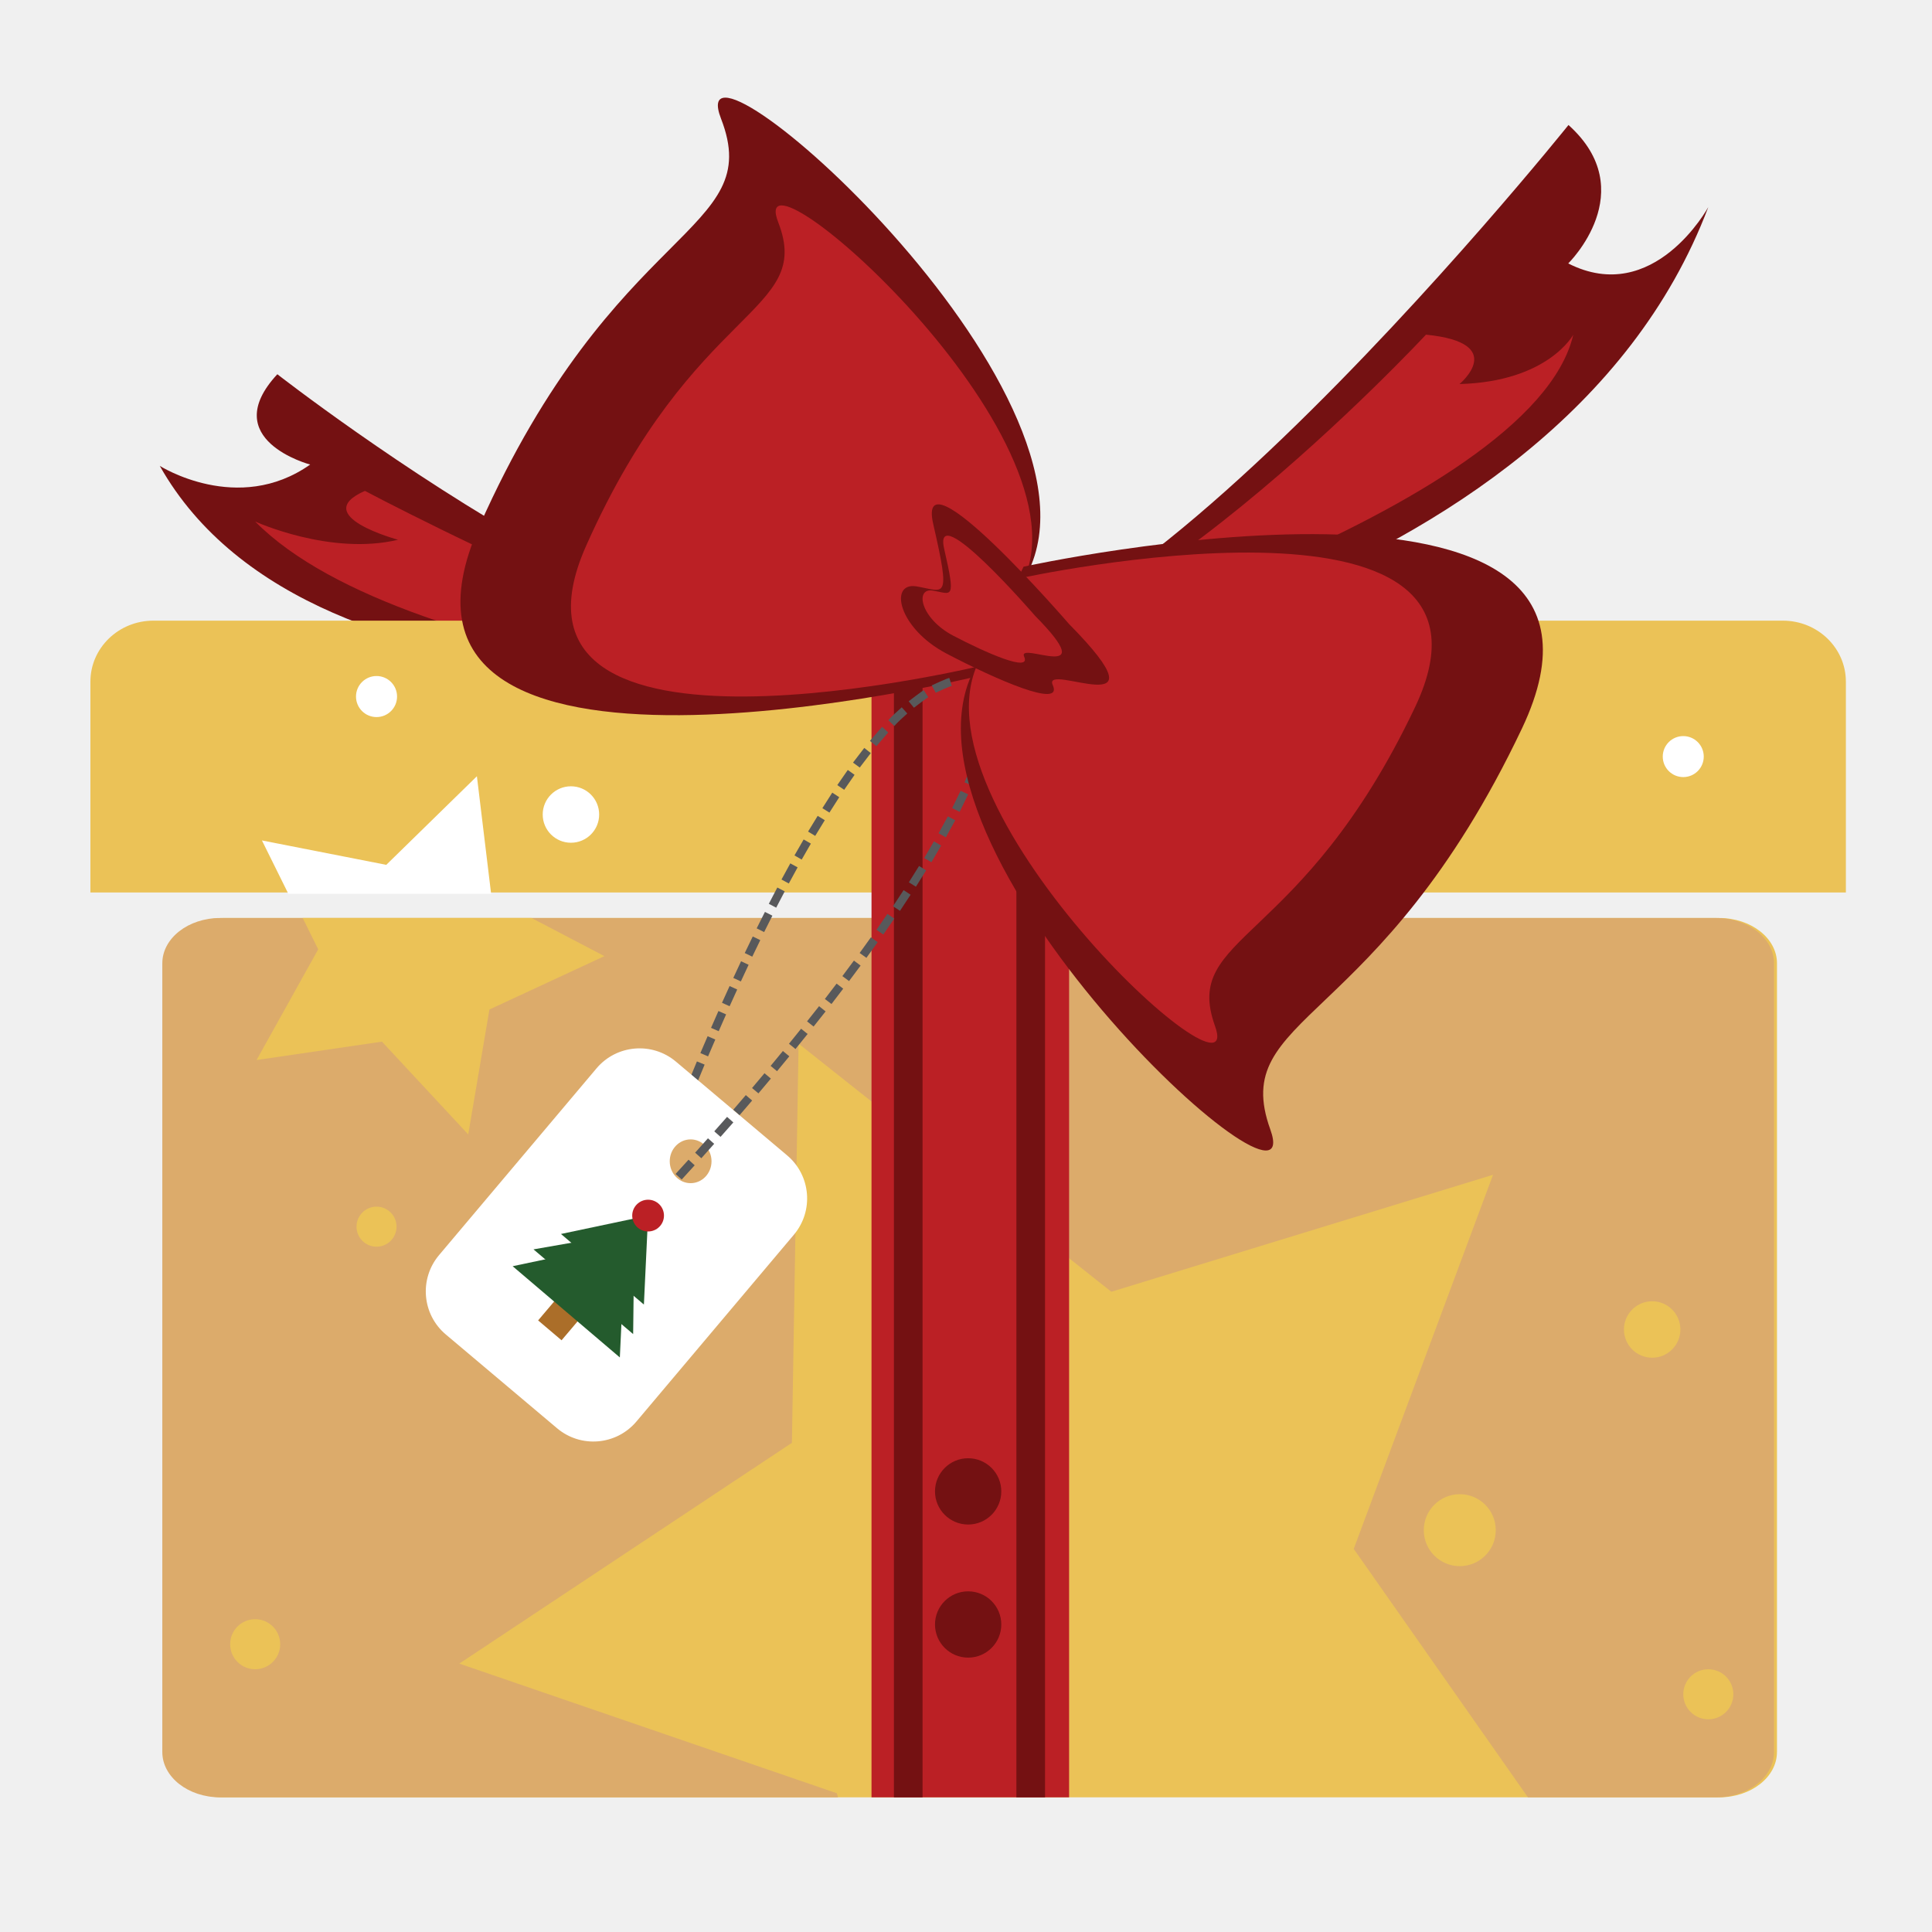
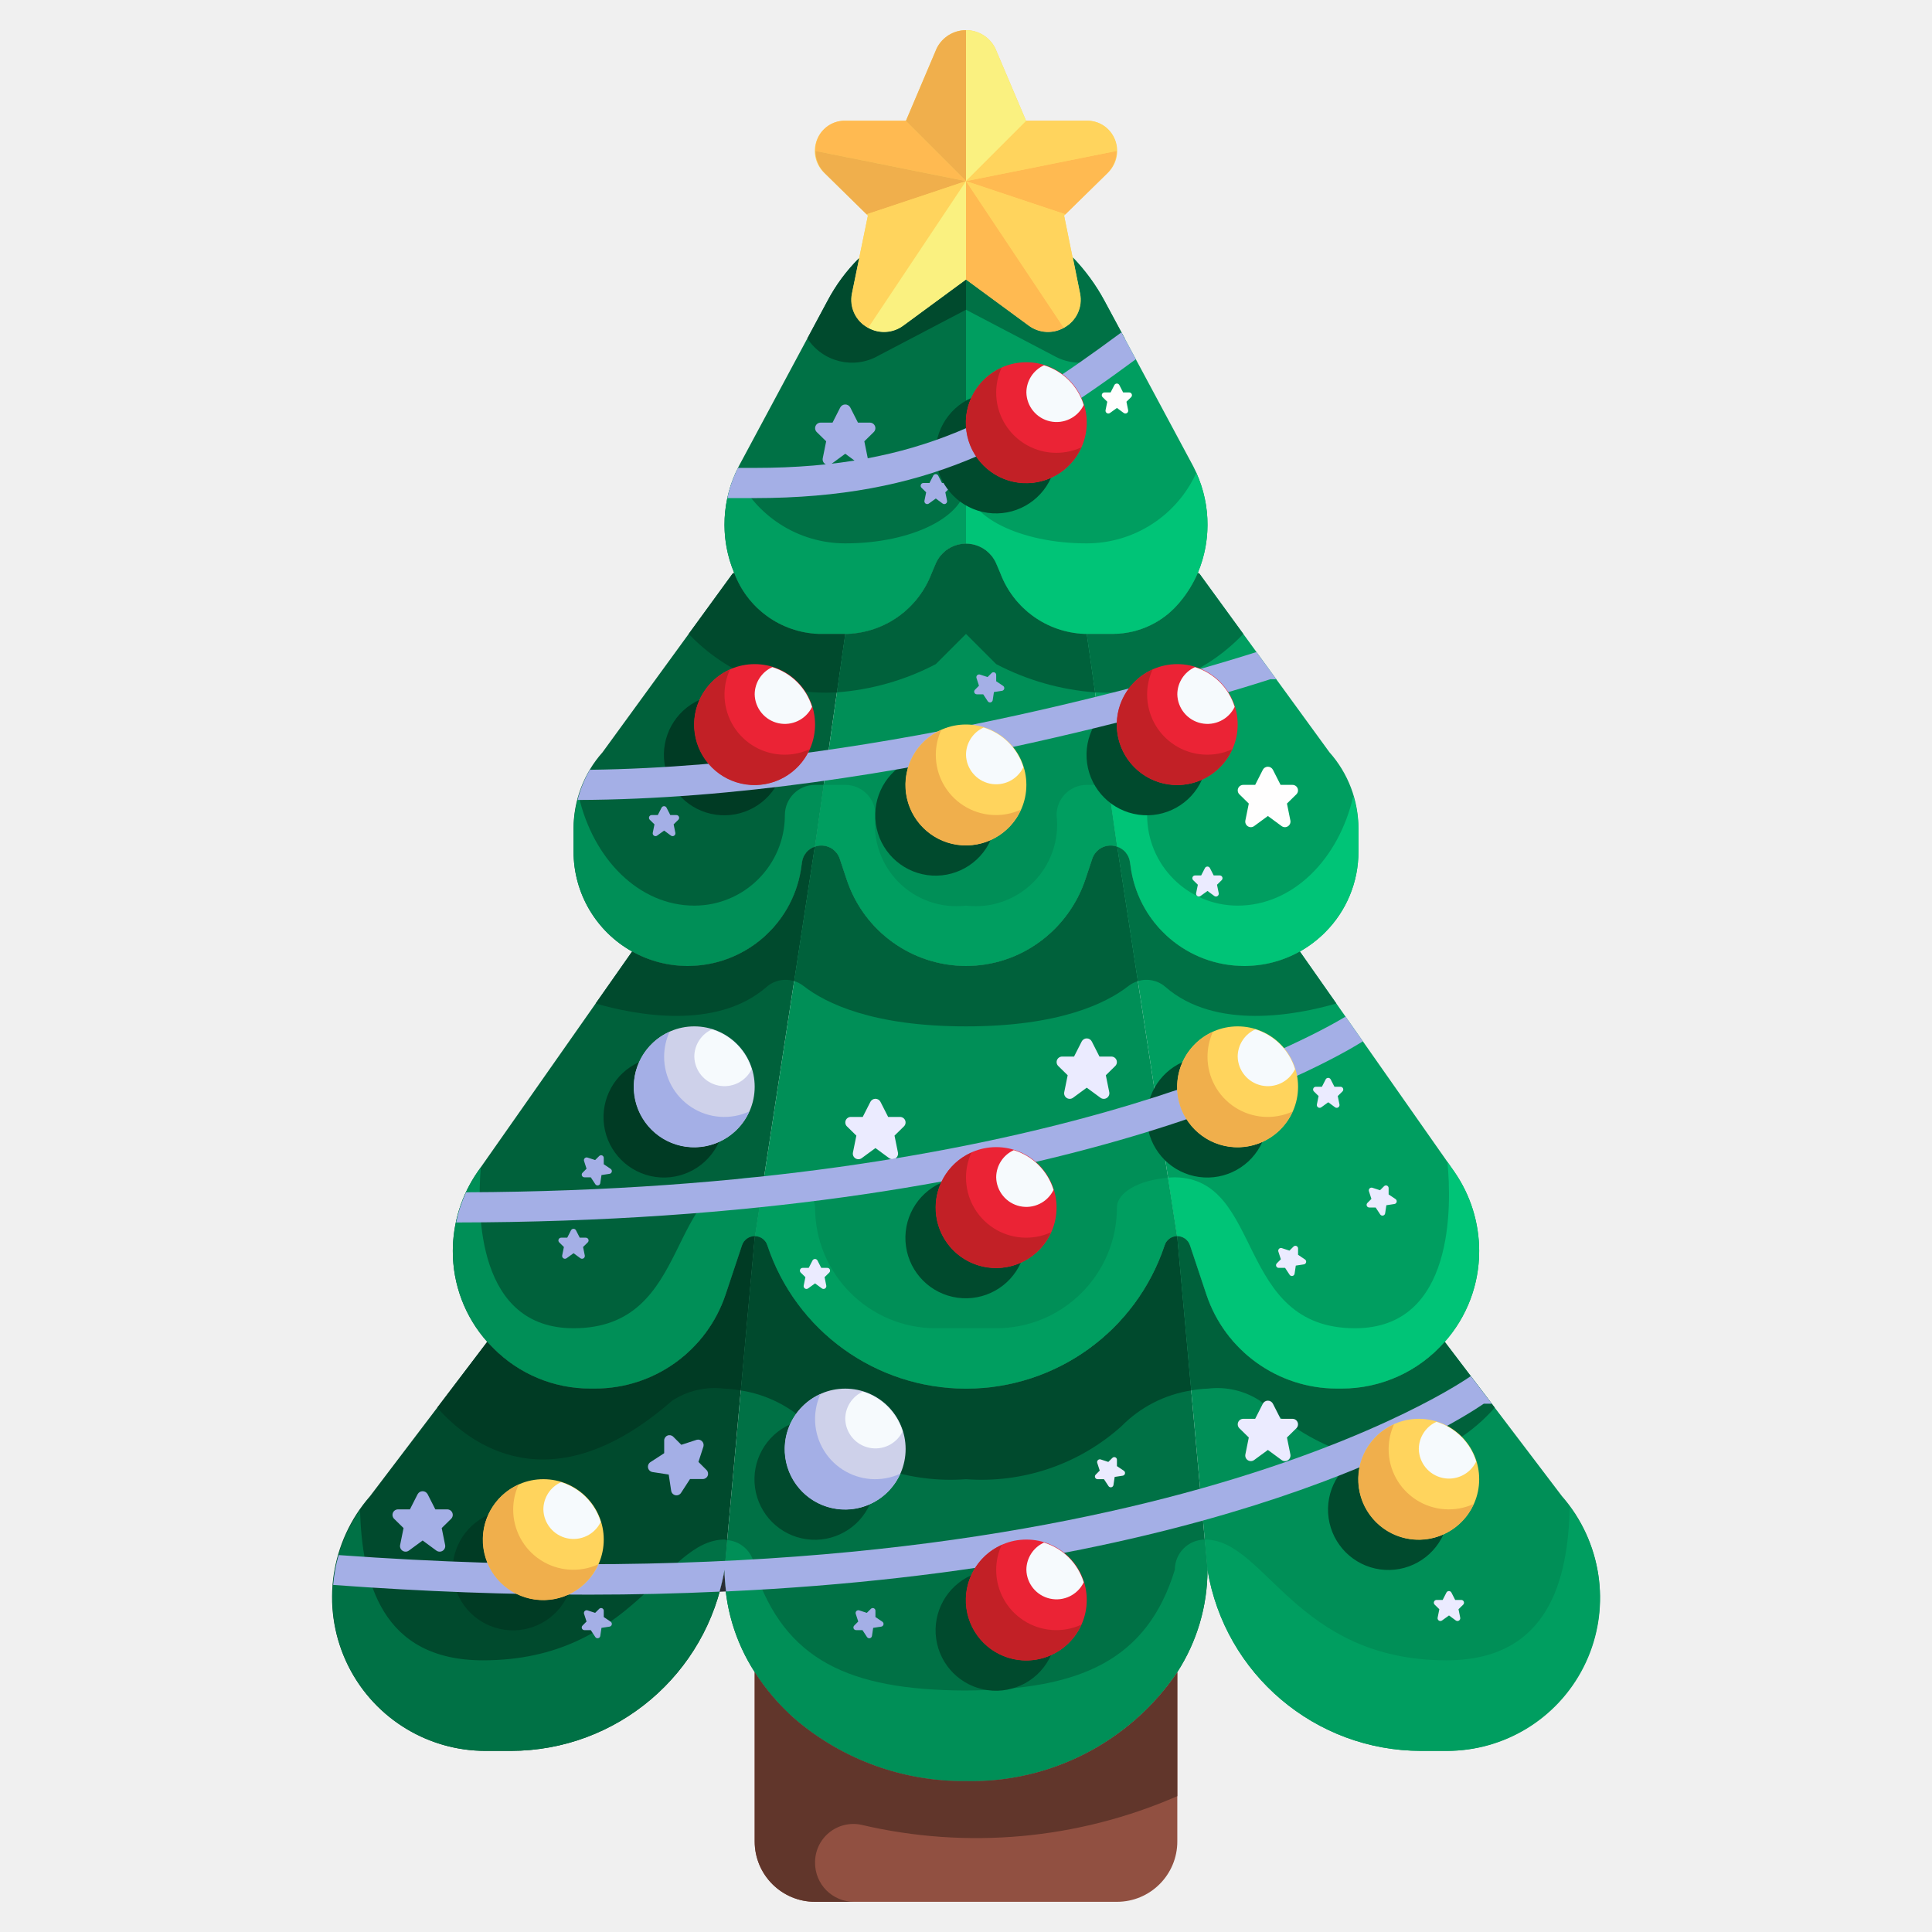
- <svg xmlns="http://www.w3.org/2000/svg" version="1.1" id="Layer_1" x="0px" y="0px" width="64px" height="64px" viewBox="0 0 64 64" enable-background="new 0 0 64 64" xml:space="preserve">
-   <path fill="#741112" d="M31.207,22.787c0,0,20.284-2.442,25.382-15.926c0,0-1.801,3.307-4.639,1.866c0,0,2.449-2.394,0.008-4.586  c0,0-17.73,22.126-22.418,16.461" />
-   <path fill="#BB2025" d="M32.872,22.07c0,0,17.879-5.11,19.244-10.981c0,0-0.834,1.554-3.768,1.633c0,0,1.646-1.364-1.111-1.636  c0,0-10.768,11.591-16.416,10.553" />
-   <path fill="#741112" d="M28.198,22.052c0,0-17.782,2.469-22.905-6.619c0,0,2.586,1.646,4.982-0.044c0,0-3.104-0.818-1.088-2.992  c0,0,16.557,12.923,20.352,7.652" />
-   <path fill="#BB2025" d="M30.359,23.434c0,0-16.843-1.017-21.906-6.158c0,0,2.493,1.139,4.733,0.604c0,0-2.967-0.796-1.098-1.619  c0,0,16.009,8.48,19.501,6.35" />
-   <path fill="#EBC257" d="M58.864,58.039c0,0.828-0.855,1.5-1.916,1.5H7.391c-1.059,0-1.916-0.672-1.916-1.5V31.91  c0-0.828,0.857-1.5,1.916-1.5h49.558c1.061,0,1.916,0.672,1.916,1.5V58.039z" />
-   <path fill="#EBC257" d="M61.147,29.565v-6.984c0-1.116-0.934-2.021-2.088-2.021H5.081c-1.152,0-2.086,0.905-2.086,2.021v6.984  H61.147z" />
-   <path fill="#DCAB6B" d="M56.851,30.41H7.292c-1.058,0-1.915,0.672-1.915,1.5v26.129c0,0.828,0.857,1.5,1.915,1.5h20.467  l-0.037-0.135l-12.507-4.295l11.018-7.314l0.221-13.223l10.36,8.219l12.645-3.875l-4.615,12.393l5.771,8.23h6.236  c1.059,0,1.916-0.672,1.916-1.5V31.91C58.767,31.083,57.909,30.41,56.851,30.41z" />
-   <rect x="28.87" y="20.673" fill="#BB2025" width="6.545" height="38.866" />
-   <rect x="29.612" y="20.673" fill="#741112" width="0.949" height="38.866" />
-   <rect x="33.669" y="20.673" fill="#741112" width="0.949" height="38.866" />
-   <circle fill="#741112" cx="32.071" cy="53.813" r="1.098" />
-   <circle fill="#741112" cx="32.071" cy="49.404" r="1.098" />
-   <path fill="#741112" d="M32.519,22.371c0,0-21.135,5.17-16.638-4.947s9.489-9.668,8.005-13.49  C22.4,0.111,37.126,12.927,34.034,18.998" />
-   <path fill="#BB2025" d="M32.643,22.022c0,0-16.806,4.113-13.23-3.934c3.576-8.046,7.547-7.688,6.366-10.727  c-1.18-3.04,10.532,7.151,8.073,11.979" />
-   <polygon fill="#EBC257" points="10.027,30.41 10.541,31.448 8.499,35.115 12.653,34.506 15.511,37.58 16.213,33.441 20.022,31.673   17.608,30.41 " />
-   <polygon fill="#FFFFFF" points="16.269,29.608 15.798,25.714 12.796,28.649 8.677,27.841 9.552,29.608 " />
-   <g>
-     <g>
-       <g>
-         <g>
-           <g>
-             <polygon fill="#58595B" points="22.345,37.787 22.087,37.689 21.875,38.262 22.135,38.354      " />
-             <rect x="22.292" y="36.872" transform="matrix(0.9302 0.3671 -0.3671 0.9302 15.2149 -5.6389)" fill="#58595B" width="0.277" height="0.609" />
-             <rect x="22.623" y="36.03" transform="matrix(0.9273 0.3744 -0.3744 0.9273 15.2605 -5.8794)" fill="#58595B" width="0.276" height="0.608" />
-             <rect x="22.962" y="35.19" transform="matrix(0.924 0.3824 -0.3824 0.924 15.3265 -6.1355)" fill="#58595B" width="0.276" height="0.608" />
-             <rect x="23.31" y="34.355" transform="matrix(0.9187 0.395 -0.395 0.9187 15.5964 -6.4434)" fill="#58595B" width="0.277" height="0.608" />
-             <rect x="23.666" y="33.523" transform="matrix(0.9155 0.4022 -0.4022 0.9155 15.6158 -6.7174)" fill="#58595B" width="0.277" height="0.609" />
-             <rect x="24.031" y="32.695" transform="matrix(0.9107 0.413 -0.413 0.9107 15.7867 -7.0361)" fill="#58595B" width="0.277" height="0.609" />
-           </g>
-         </g>
-         <g>
-           <g>
-             <rect x="24.406" y="31.871" transform="matrix(0.9065 0.4223 -0.4223 0.9065 15.8839 -7.3551)" fill="#58595B" width="0.276" height="0.609" />
-             <rect x="24.79" y="31.052" transform="matrix(0.9 0.4359 -0.4359 0.9 16.1606 -7.7305)" fill="#58595B" width="0.277" height="0.609" />
-             <rect x="25.186" y="30.238" transform="matrix(0.8934 0.4493 -0.4493 0.8934 16.4244 -8.1221)" fill="#58595B" width="0.276" height="0.609" />
-             <rect x="25.594" y="29.43" transform="matrix(0.8865 0.4627 -0.4627 0.8865 16.678 -8.5317)" fill="#58595B" width="0.276" height="0.609" />
-             <rect x="26.015" y="28.629" transform="matrix(0.878 0.4787 -0.4787 0.878 17.0431 -8.9893)" fill="#58595B" width="0.276" height="0.609" />
-             <rect x="26.452" y="27.837" transform="matrix(0.8667 0.4988 -0.4988 0.8667 17.5812 -9.5125)" fill="#58595B" width="0.276" height="0.61" />
-             <rect x="26.907" y="27.055" transform="matrix(0.8534 0.5212 -0.5212 0.8534 18.2254 -10.0864)" fill="#58595B" width="0.276" height="0.61" />
-           </g>
-         </g>
-         <g>
-           <g>
-             <polygon fill="#58595B" points="27.801,26.409 27.57,26.257 27.242,26.772 27.476,26.918      " />
-             <polygon fill="#58595B" points="28.309,25.667 28.084,25.506 27.736,26.008 27.965,26.163      " />
-             <polygon fill="#58595B" points="28.846,24.947 28.63,24.776 28.257,25.262 28.48,25.426      " />
-             <polygon fill="#58595B" points="29.424,24.264 29.22,24.078 28.818,24.542 29.032,24.718      " />
-             <path fill="#58595B" d="M30.055,23.636l-0.184-0.206c0,0-0.114,0.104-0.228,0.209c-0.115,0.104-0.216,0.219-0.216,0.219       l0.199,0.192c0,0,0.099-0.113,0.209-0.213C29.945,23.737,30.055,23.636,30.055,23.636z" />
-             <path fill="#58595B" d="M30.752,23.098l-0.149-0.233c-0.012-0.014-0.503,0.367-0.503,0.366l0.175,0.214       C30.275,23.446,30.744,23.083,30.752,23.098z" />
-             <path fill="#58595B" d="M31.529,22.727l-0.079-0.265c-0.012-0.027-0.585,0.242-0.585,0.242l0.132,0.243       C30.997,22.947,31.522,22.7,31.529,22.727z" />
-           </g>
-         </g>
-       </g>
-     </g>
+ <svg xmlns="http://www.w3.org/2000/svg" viewBox="0 0 64 64">
+   <g id="_03-christmas_tree" data-name="03-christmas tree">
+     <path d="M35.779,9.721a1.078,1.078,0,0,1-1.71,1.06L32,9.261l-2.069,1.52a1.078,1.078,0,0,1-1.71-1.06l.24-1.17.29-1.41L27.342,5.76A1,1,0,0,1,28.021,4h1.99L31.03,1.6a1.083,1.083,0,0,1,1.94,0L33.989,4h1.99a1,1,0,0,1,.679,1.76L35.249,7.141l.28,1.38.01.01Z" style="fill:#ffd45d" />
+     <path d="M39,55.39V61a2,2,0,0,1-2,2H27a2,2,0,0,1-2-2V55.39a7.338,7.338,0,0,0,1.34,1.56A8.577,8.577,0,0,0,32,59,8.238,8.238,0,0,0,39,55.39Z" style="fill:#915041" />
+     <path d="M25,41,24,52a7.182,7.182,0,0,1-7.08,6h-.83a5.088,5.088,0,0,1-3.83-8.44l3.88-5.11c.07.07.13.14.2.21A4.509,4.509,0,0,0,19.56,46h.15a4.562,4.562,0,0,0,4.33-3.12l.54-1.62a.442.442,0,0,1,.43-.31Z" style="fill:#004a2d" />
+     <path d="M39,55.39A8.238,8.238,0,0,1,32,59a8.577,8.577,0,0,1-5.66-2.05A7.338,7.338,0,0,1,25,55.39,6.26,6.26,0,0,1,24,52l1-11,.01-.05a.432.432,0,0,1,.41.31,6.936,6.936,0,0,0,13.16,0,.432.432,0,0,1,.41-.31L39,41l1,11A6.26,6.26,0,0,1,39,55.39Z" style="fill:#007145" />
+     <path d="M39.96,42.88A4.562,4.562,0,0,0,44.29,46h.15a4.537,4.537,0,0,0,3.42-1.55l3.88,5.11A5.088,5.088,0,0,1,47.91,58h-.83A7.173,7.173,0,0,1,40,52L39,41l-.01-.05H39a.443.443,0,0,1,.42.31Z" style="fill:#008f57" />
+     <path d="M26.99,28.05l-1.98,12.9a.442.442,0,0,0-.43.31l-.54,1.62A4.562,4.562,0,0,1,19.71,46h-.15a4.509,4.509,0,0,1-3.22-1.34c-.07-.07-.13-.14-.2-.21A4.51,4.51,0,0,1,15,41.44a4.618,4.618,0,0,1,.82-2.62l5.12-7.3a3.749,3.749,0,0,0,1.85.48,3.8,3.8,0,0,0,3.74-3.17l.04-.27A.624.624,0,0,1,26.99,28.05Z" style="fill:#00613b" />
+     <path d="M28.05,29.15A4.172,4.172,0,0,0,32,32a4.128,4.128,0,0,0,2.43-.79,4.223,4.223,0,0,0,1.52-2.06l.23-.69a.639.639,0,0,1,.83-.41l1.98,12.9a.432.432,0,0,0-.41.31,6.936,6.936,0,0,1-13.16,0,.432.432,0,0,0-.41-.31l1.98-12.9a.639.639,0,0,1,.83.41Z" style="fill:#008f57" />
+     <path d="M47.86,44.45A4.537,4.537,0,0,1,44.44,46h-.15a4.562,4.562,0,0,1-4.33-3.12l-.54-1.62a.443.443,0,0,0-.42-.31h-.01l-1.98-12.9a.624.624,0,0,1,.42.51l.04.27A3.8,3.8,0,0,0,41.21,32a3.749,3.749,0,0,0,1.85-.48l5.12,7.3A4.618,4.618,0,0,1,49,41.44,4.51,4.51,0,0,1,47.86,44.45Z" style="fill:#009e60" />
+     <path d="M20.94,31.52A3.79,3.79,0,0,1,19,28.21v-.77a3.79,3.79,0,0,1,.96-2.52L24.27,19l.05-.02A3.107,3.107,0,0,0,27.11,21H28l-1,7-.01.05a.624.624,0,0,0-.42.51l-.04.27A3.8,3.8,0,0,1,22.79,32,3.749,3.749,0,0,1,20.94,31.52Z" style="fill:#00613b" />
+     <path d="M33.14,19a3.107,3.107,0,0,0,2.78,2H36l1,7,.01.05a.639.639,0,0,0-.83.41l-.23.69a4.223,4.223,0,0,1-1.52,2.06A4.128,4.128,0,0,1,32,32a4.172,4.172,0,0,1-3.95-2.85l-.23-.69a.639.639,0,0,0-.83-.41L27,28l1-7h.08a3.107,3.107,0,0,0,2.78-2l.14-.33a1.088,1.088,0,0,1,2,0Z" style="fill:#008f57" />
+     <path d="M39.73,19l4.31,5.92A3.79,3.79,0,0,1,45,27.44v.77a3.762,3.762,0,0,1-1.11,2.68,3.87,3.87,0,0,1-.83.63,3.749,3.749,0,0,1-1.85.48,3.8,3.8,0,0,1-3.74-3.17l-.04-.27a.624.624,0,0,0-.42-.51L37,28l-1-7h.89a2.878,2.878,0,0,0,2.2-1.06,3.865,3.865,0,0,0,.59-.96Z" style="fill:#009e60" />
+     <path d="M32,9.26v8.75a1.08,1.08,0,0,0-1,.66l-.14.33a3.107,3.107,0,0,1-2.78,2h-.97a3.107,3.107,0,0,1-2.79-2.02c0-.01-.01-.02-.01-.03a4.168,4.168,0,0,1,.16-3.5l2.94-5.48a5.817,5.817,0,0,1,1.05-1.42l-.24,1.17a1.078,1.078,0,0,0,1.71,1.06Z" style="fill:#007145" />
+     <path d="M34.07,10.78a1.078,1.078,0,0,0,1.71-1.06l-.24-1.19a6.511,6.511,0,0,1,1.05,1.44l2.94,5.48a4.168,4.168,0,0,1,.16,3.5c0,.01-.01.02-.01.03a3.865,3.865,0,0,1-.59.96A2.878,2.878,0,0,1,36.89,21h-.97a3.107,3.107,0,0,1-2.78-2L33,18.67a1.08,1.08,0,0,0-1-.66V9.26Z" style="fill:#009e60" />
+     <path d="M29.1,11.781l2.9-1.52v-1l-2.07,1.52a1.078,1.078,0,0,1-1.71-1.06l.24-1.17a5.817,5.817,0,0,0-1.05,1.42l-.665,1.24A1.763,1.763,0,0,0,29.1,11.781Z" style="fill:#004a2d" />
+     <path d="M32,16c0,1.105-1.789,2-4,2a3.99,3.99,0,0,1-3.628-2.335A4.094,4.094,0,0,0,24,17.37a4.047,4.047,0,0,0,.31,1.58c0,.01.01.02.01.03A3.107,3.107,0,0,0,27.11,21h.97a3.107,3.107,0,0,0,2.78-2l.14-.33a1.08,1.08,0,0,1,1-.66V16Z" style="fill:#009e60" />
+     <path d="M39.628,15.665A3.99,3.99,0,0,1,36,18c-2.211,0-4-.895-4-2v2.01a1.08,1.08,0,0,1,1,.66l.14.33a3.107,3.107,0,0,0,2.78,2h.97a2.878,2.878,0,0,0,2.2-1.06,3.865,3.865,0,0,0,.59-.96c0-.01.01-.02.01-.03A4.047,4.047,0,0,0,40,17.37,4.094,4.094,0,0,0,39.628,15.665Z" style="fill:#00c477" />
+     <path d="M35.54,8.53l.24,1.19a1.078,1.078,0,0,1-1.71,1.06L32,9.26v1l2.9,1.52a1.763,1.763,0,0,0,2.358-.571L36.59,9.97A6.511,6.511,0,0,0,35.54,8.53Z" style="fill:#007145" />
+     <path d="M27.286,26H27a1,1,0,0,0-1,1,3,3,0,0,1-3,3c-1.829,0-3.352-1.539-3.83-3.632A3.794,3.794,0,0,0,19,27.44v.77a3.79,3.79,0,0,0,1.94,3.31,3.749,3.749,0,0,0,1.85.48,3.8,3.8,0,0,0,3.74-3.17l.04-.27a.624.624,0,0,1,.42-.51L27,28Z" style="fill:#008f57" />
+     <path d="M36.714,26H36a1,1,0,0,0-1,1,2.7,2.7,0,0,1-3,3,2.7,2.7,0,0,1-3-3,1,1,0,0,0-1-1h-.714L27,28l-.01.05a.639.639,0,0,1,.83.41l.23.69A4.172,4.172,0,0,0,32,32a4.128,4.128,0,0,0,2.43-.79,4.223,4.223,0,0,0,1.52-2.06l.23-.69a.639.639,0,0,1,.83-.41L37,28Z" style="fill:#009e60" />
+     <path d="M41,30a3,3,0,0,1-3-3,1,1,0,0,0-1-1h-.286L37,28l.01.05a.624.624,0,0,1,.42.51l.04.27A3.8,3.8,0,0,0,41.21,32a3.749,3.749,0,0,0,1.85-.48,3.87,3.87,0,0,0,.83-.63A3.762,3.762,0,0,0,45,28.21v-.77a3.794,3.794,0,0,0-.17-1.072C44.352,28.461,42.829,30,41,30Z" style="fill:#00c477" />
+     <path d="M27.724,22.935,28,21h-.89a3.107,3.107,0,0,1-2.79-2.02l-.05.02-1.456,2A6.27,6.27,0,0,0,27.724,22.935Z" style="fill:#004a2d" />
+     <path d="M31,22l1-1,1,1a8.4,8.4,0,0,0,3.276.935L36,21h-.08a3.107,3.107,0,0,1-2.78-2L33,18.67a1.088,1.088,0,0,0-2,0l-.14.33a3.107,3.107,0,0,1-2.78,2H28l-.276,1.935A8.4,8.4,0,0,0,31,22Z" style="fill:#00613b" />
+     <path d="M41.186,21,39.73,19l-.05-.02a3.865,3.865,0,0,1-.59.96A2.878,2.878,0,0,1,36.89,21H36l.276,1.935A6.27,6.27,0,0,0,41.186,21Z" style="fill:#007145" />
+     <path d="M25,39c-3,0-2,5-6,5-3.175,0-3.2-3.771-3.074-5.331l-.106.151A4.618,4.618,0,0,0,15,41.44a4.51,4.51,0,0,0,1.14,3.01c.07.07.13.14.2.21A4.509,4.509,0,0,0,19.56,46h.15a4.562,4.562,0,0,0,4.33-3.12l.54-1.62a.442.442,0,0,1,.43-.31l.3-1.935C25.206,39.008,25.105,39,25,39Z" style="fill:#008f57" />
+     <path d="M37,40a4,4,0,0,1-4,4H31a4,4,0,0,1-4-4c0-.5-.735-.91-1.693-.985l-.3,1.935a.432.432,0,0,1,.41.31,6.936,6.936,0,0,0,13.16,0,.432.432,0,0,1,.41-.31l-.3-1.935C37.735,39.09,37,39.5,37,40Z" style="fill:#009e60" />
+     <path d="M48.18,38.82l-.232-.331c.138,1.425.245,5.511-3.059,5.511-3.983,0-3.011-4.954-5.965-5-.078,0-.155.006-.231.011l.3,1.935H39a.443.443,0,0,1,.42.31l.54,1.62A4.562,4.562,0,0,0,44.29,46h.15A4.57,4.57,0,0,0,49,41.44,4.618,4.618,0,0,0,48.18,38.82Z" style="fill:#00c477" />
+     <path d="M25.4,32.688a.95.95,0,0,1,.907-.186l.683-4.452a.624.624,0,0,0-.42.51l-.04.27A3.8,3.8,0,0,1,22.79,32a3.749,3.749,0,0,1-1.85-.48l-1.208,1.722C21.024,33.616,23.731,34.149,25.4,32.688Z" style="fill:#004a2d" />
+     <path d="M26.614,32.659C27.36,33.242,28.922,34,32,34s4.64-.758,5.386-1.341a.942.942,0,0,1,.307-.157L37.01,28.05a.639.639,0,0,0-.83.41l-.23.69a4.223,4.223,0,0,1-1.52,2.06A4.128,4.128,0,0,1,32,32a4.172,4.172,0,0,1-3.95-2.85l-.23-.69a.639.639,0,0,0-.83-.41L26.307,32.5A.942.942,0,0,1,26.614,32.659Z" style="fill:#00613b" />
+     <path d="M38.6,32.688c1.669,1.461,4.376.928,5.668.554L43.06,31.52a3.749,3.749,0,0,1-1.85.48,3.8,3.8,0,0,1-3.74-3.17l-.04-.27a.624.624,0,0,0-.42-.51l.683,4.452A.95.95,0,0,1,38.6,32.688Z" style="fill:#007145" />
+     <path d="M24,51c-2,0-3,4-8,4-3.362,0-4.008-2.611-4.073-4.981A5.071,5.071,0,0,0,16.09,58h.83A7.182,7.182,0,0,0,24,52l.089-.982A.876.876,0,0,0,24,51Z" style="fill:#007145" />
+     <path d="M38.918,52C38,54.989,35.8,55.982,31.959,56c.015,0,.027,0,.041,0-.014,0-.026,0-.041,0s-.026,0-.041,0c.015,0,.027,0,.041,0C28.117,55.982,26,54.989,25,52a.99.99,0,0,0-.911-.982L24,52a6.26,6.26,0,0,0,1,3.39,7.338,7.338,0,0,0,1.34,1.56A8.577,8.577,0,0,0,32,59a8.238,8.238,0,0,0,7-3.61A6.26,6.26,0,0,0,40,52l-.091-1A1,1,0,0,0,38.918,52Z" style="fill:#008f57" />
+     <path d="M52,49.912C51.947,52.279,51.33,55,47.918,55c-5,0-6-4-8-4l-.009,0L40,52a7.173,7.173,0,0,0,7.08,6h.83A5.061,5.061,0,0,0,52,49.912Z" style="fill:#009e60" />
+     <path d="M22.265,46.4a2.58,2.58,0,0,1,1.724-.4h0a3.6,3.6,0,0,1,.551.06L25,41l.01-.05a.442.442,0,0,0-.43.31l-.54,1.62A4.562,4.562,0,0,1,19.71,46h-.15a4.509,4.509,0,0,1-3.22-1.34c-.07-.07-.13-.14-.2-.21l-1.656,2.181C15.524,47.81,18.224,49.931,22.265,46.4Z" style="fill:#003b24" />
+     <path d="M24.54,46.06a4.146,4.146,0,0,1,2.312,1.187A6.937,6.937,0,0,0,32,49a6.937,6.937,0,0,0,5.148-1.753A4.146,4.146,0,0,1,39.46,46.06L39,41l-.01-.05a.432.432,0,0,0-.41.31,6.936,6.936,0,0,1-13.16,0,.432.432,0,0,0-.41-.31L25,41Z" style="fill:#004a2d" />
+     <path d="M39.46,46.06a3.6,3.6,0,0,1,.551-.06h0a2.58,2.58,0,0,1,1.724.4c4.041,3.53,6.741,1.409,7.781.23L47.86,44.45A4.537,4.537,0,0,1,44.44,46h-.15a4.562,4.562,0,0,1-4.33-3.12l-.54-1.62a.443.443,0,0,0-.42-.31h-.01L39,41Z" style="fill:#00613b" />
+     <path d="M27,61.71a1.269,1.269,0,0,1,1.529-1.262A16.659,16.659,0,0,0,39,59.5v-4.1A8.238,8.238,0,0,1,32,59a8.577,8.577,0,0,1-5.66-2.05A7.338,7.338,0,0,1,25,55.39V61a2,2,0,0,0,2,2h1.29A1.289,1.289,0,0,1,27,61.71Z" style="fill:#61362b" />
+     <path d="M32,1a1.081,1.081,0,0,0-.97.6L30.011,4H30l2,2Z" style="fill:#f0af4c" />
+     <path d="M30,4H28.021A.967.967,0,0,0,27.01,5L32,6Z" style="fill:#ffba51" />
+     <path d="M34,4h-.011L32.97,1.6A1.081,1.081,0,0,0,32,1V6Z" style="fill:#faf180" />
+     <path d="M35.293,7.1l1.365-1.337A1.083,1.083,0,0,0,36.99,5L32,6Z" style="fill:#ffba51" />
+     <path d="M36.99,5a.967.967,0,0,0-1.011-1H34L32,6Z" style="fill:#ffd45d" />
+     <path d="M27.01,5a1.083,1.083,0,0,0,.332.759L28.707,7.1,32,6Z" style="fill:#f0af4c" />
+     <path d="M32,9.261l2.069,1.521a1.069,1.069,0,0,0,1.17.076L32,6Z" style="fill:#ffba51" />
+     <path d="M35.779,9.721l-.24-1.19-.01-.01-.28-1.38.044-.043L32,6l3.239,4.858A1.036,1.036,0,0,0,35.779,9.721Z" style="fill:#ffd45d" />
+     <path d="M28.707,7.1l.044.043-.29,1.41-.24,1.17a1.036,1.036,0,0,0,.54,1.137L32,6Z" style="fill:#ffd45d" />
+     <path d="M28.761,10.858a1.069,1.069,0,0,0,1.17-.076L32,9.261V6Z" style="fill:#faf180" />
+     <path d="M41.833,46.5l-.254.5h-.392a.183.183,0,0,0-.132.312l.313.307-.114.563a.185.185,0,0,0,.294.181L42,48.031l.452.332a.185.185,0,0,0,.294-.181l-.114-.563.313-.307A.183.183,0,0,0,42.813,47h-.392l-.254-.5A.188.188,0,0,0,41.833,46.5Z" style="fill:#ebebff" />
+     <path d="M28.833,36.5l-.254.5h-.392a.183.183,0,0,0-.132.312l.313.307-.114.563a.185.185,0,0,0,.294.181L29,38.031l.452.332a.185.185,0,0,0,.294-.181l-.114-.563.313-.307A.183.183,0,0,0,29.813,37h-.392l-.254-.5A.188.188,0,0,0,28.833,36.5Z" style="fill:#ebebff" />
+     <path d="M35.833,34.5l-.254.5h-.392a.183.183,0,0,0-.132.312l.313.307-.114.563a.185.185,0,0,0,.294.181L36,36.031l.452.332a.185.185,0,0,0,.294-.181l-.114-.563.313-.307A.183.183,0,0,0,36.813,35h-.392l-.254-.5A.188.188,0,0,0,35.833,34.5Z" style="fill:#ebebff" />
+     <path d="M41.833,25.5l-.254.5h-.392a.183.183,0,0,0-.132.312l.313.307-.114.563a.185.185,0,0,0,.294.181L42,27.031l.452.332a.185.185,0,0,0,.294-.181l-.114-.563.313-.307A.183.183,0,0,0,42.813,26h-.392l-.254-.5A.188.188,0,0,0,41.833,25.5Z" style="fill:#fffefe" />
+     <path d="M27.833,13.5l-.254.5h-.392a.183.183,0,0,0-.132.312l.313.307-.114.563a.185.185,0,0,0,.294.181L28,15.031l.452.332a.185.185,0,0,0,.294-.181l-.114-.563.313-.307A.183.183,0,0,0,28.813,14h-.392l-.254-.5A.188.188,0,0,0,27.833,13.5Z" style="fill:#a4afe6" />
+     <path d="M23.083,47.694l-.513.167-.268-.268a.176.176,0,0,0-.3.123l0,.423-.462.3a.18.18,0,0,0,.077.325l.535.082.081.534a.179.179,0,0,0,.325.077l.3-.462.423,0a.175.175,0,0,0,.123-.3l-.267-.267.166-.513A.182.182,0,0,0,23.083,47.694Z" style="fill:#a4afe6" />
+     <path d="M13.833,49.5l-.254.5h-.392a.183.183,0,0,0-.132.312l.313.307-.114.563a.185.185,0,0,0,.294.181L14,51.031l.452.332a.185.185,0,0,0,.294-.181l-.114-.563.313-.307A.183.183,0,0,0,14.813,50h-.392l-.254-.5A.188.188,0,0,0,13.833,49.5Z" style="fill:#a4afe6" />
+     <path d="M43.917,35.752,43.79,36h-.2a.091.091,0,0,0-.066.155l.156.153-.057.281a.093.093,0,0,0,.147.091L44,36.514l.225.166a.093.093,0,0,0,.147-.091l-.057-.281.156-.153A.091.091,0,0,0,44.405,36h-.2l-.127-.248A.093.093,0,0,0,43.917,35.752Z" style="fill:#ebebff" />
+     <path d="M18.917,40.752,18.79,41h-.2a.091.091,0,0,0-.066.155l.156.153-.057.281a.093.093,0,0,0,.147.091L19,41.514l.225.166a.093.093,0,0,0,.147-.091l-.057-.281.156-.153A.091.091,0,0,0,19.405,41h-.2l-.127-.248A.093.093,0,0,0,18.917,40.752Z" style="fill:#a4afe6" />
+     <path d="M26.917,41.752,26.79,42h-.2a.091.091,0,0,0-.066.155l.156.153-.057.281a.093.093,0,0,0,.147.091L27,42.514l.225.166a.093.093,0,0,0,.147-.091l-.057-.281.156-.153A.091.091,0,0,0,27.405,42h-.2l-.127-.248A.093.093,0,0,0,26.917,41.752Z" style="fill:#ebebff" />
+     <path d="M47.917,52.752,47.79,53h-.2a.091.091,0,0,0-.066.155l.156.153-.057.281a.093.093,0,0,0,.147.091L48,53.514l.225.166a.093.093,0,0,0,.147-.091l-.057-.281.156-.153A.091.091,0,0,0,48.405,53h-.2l-.127-.248A.093.093,0,0,0,47.917,52.752Z" style="fill:#ebebff" />
+     <path d="M36.917,12.752,36.79,13h-.2a.091.091,0,0,0-.066.155l.156.153-.057.281a.093.093,0,0,0,.147.091L37,13.514l.225.166a.093.093,0,0,0,.147-.091l-.057-.281.156-.153A.091.091,0,0,0,37.405,13h-.2l-.127-.248A.093.093,0,0,0,36.917,12.752Z" style="fill:#fffefe" />
+     <path d="M30.917,15.752,30.79,16h-.2a.091.091,0,0,0-.066.155l.156.153-.057.281a.093.093,0,0,0,.147.091L31,16.514l.225.166a.093.093,0,0,0,.147-.091l-.057-.281.156-.153A.091.091,0,0,0,31.405,16h-.2l-.127-.248A.093.093,0,0,0,30.917,15.752Z" style="fill:#a4afe6" />
+     <path d="M45.347,39.459l.083.256-.133.134a.088.088,0,0,0,.061.151l.212,0,.152.231a.09.09,0,0,0,.163-.039l.04-.267.268-.041a.09.09,0,0,0,.038-.162L46,39.567l0-.211a.088.088,0,0,0-.151-.061l-.134.133-.256-.083A.091.091,0,0,0,45.347,39.459Z" style="fill:#ebebff" />
+     <path d="M42.347,41.459l.083.256-.133.134a.088.088,0,0,0,.061.151l.212,0,.152.231a.09.09,0,0,0,.163-.039l.04-.267.268-.041a.09.09,0,0,0,.038-.162L43,41.567l0-.211a.088.088,0,0,0-.151-.061l-.134.133-.256-.083A.091.091,0,0,0,42.347,41.459Z" style="fill:#ebebff" />
+     <path d="M36.347,48.459l.083.256-.133.134a.088.088,0,0,0,.061.151l.212,0,.152.231a.09.09,0,0,0,.163-.039l.04-.267.268-.041a.09.09,0,0,0,.038-.162L37,48.567l0-.211a.088.088,0,0,0-.151-.061l-.134.133-.256-.083A.091.091,0,0,0,36.347,48.459Z" style="fill:#ebebff" />
+     <path d="M28.347,53.459l.083.256-.133.134a.088.088,0,0,0,.061.151l.212,0,.152.231a.09.09,0,0,0,.163-.039l.04-.267.268-.041a.09.09,0,0,0,.038-.162L29,53.567l0-.211a.088.088,0,0,0-.151-.061l-.134.133-.256-.083A.091.091,0,0,0,28.347,53.459Z" style="fill:#a4afe6" />
+     <path d="M19.347,53.459l.083.256-.133.134a.088.088,0,0,0,.061.151l.212,0,.152.231a.09.09,0,0,0,.163-.039l.04-.267.268-.041a.09.09,0,0,0,.038-.162L20,53.567l0-.211a.088.088,0,0,0-.151-.061l-.134.133-.256-.083A.091.091,0,0,0,19.347,53.459Z" style="fill:#a4afe6" />
+     <path d="M19.347,38.459l.083.256-.133.134a.088.088,0,0,0,.061.151l.212,0,.152.231a.09.09,0,0,0,.163-.039l.04-.267.268-.041a.09.09,0,0,0,.038-.162L20,38.567l0-.211a.088.088,0,0,0-.151-.061l-.134.133-.256-.083A.091.091,0,0,0,19.347,38.459Z" style="fill:#a4afe6" />
+     <path d="M21.917,26.752,21.79,27h-.2a.091.091,0,0,0-.066.155l.156.153-.057.281a.093.093,0,0,0,.147.091L22,27.514l.225.166a.093.093,0,0,0,.147-.091l-.057-.281.156-.153A.091.091,0,0,0,22.405,27h-.2l-.127-.248A.093.093,0,0,0,21.917,26.752Z" style="fill:#a4afe6" />
+     <path d="M39.917,28.752,39.79,29h-.2a.091.091,0,0,0-.066.155l.156.153-.057.281a.093.093,0,0,0,.147.091L40,29.514l.225.166a.093.093,0,0,0,.147-.091l-.057-.281.156-.153A.091.091,0,0,0,40.405,29h-.2l-.127-.248A.093.093,0,0,0,39.917,28.752Z" style="fill:#ebebff" />
+     <path d="M32.347,22.459l.083.256-.133.134a.088.088,0,0,0,.061.151l.212,0,.152.231a.09.09,0,0,0,.163-.039l.04-.267.268-.041a.09.09,0,0,0,.038-.162L33,22.567l0-.211a.088.088,0,0,0-.151-.061l-.134.133-.256-.083A.091.091,0,0,0,32.347,22.459Z" style="fill:#a4afe6" />
+     <path d="M32,14a1.99,1.99,0,0,1,.18-.82,2,2,0,1,0,2.64,2.64A1.992,1.992,0,0,1,32,14Z" style="fill:#004a2d" />
+     <path d="M37,24a1.99,1.99,0,0,1,.18-.82,2,2,0,1,0,2.64,2.64A1.992,1.992,0,0,1,37,24Z" style="fill:#004a2d" />
+     <path d="M30,26a1.99,1.99,0,0,1,.18-.82,2,2,0,1,0,2.64,2.64A1.992,1.992,0,0,1,30,26Z" style="fill:#004a2d" />
+     <path d="M23,24a1.99,1.99,0,0,1,.18-.82,2,2,0,1,0,2.64,2.64A1.992,1.992,0,0,1,23,24Z" style="fill:#003b24" />
+     <path d="M39,36a1.99,1.99,0,0,1,.18-.82,2,2,0,1,0,2.64,2.64A1.992,1.992,0,0,1,39,36Z" style="fill:#004a2d" />
+     <path d="M31,40a1.99,1.99,0,0,1,.18-.82,2,2,0,1,0,2.64,2.64A1.992,1.992,0,0,1,31,40Z" style="fill:#004a2d" />
+     <path d="M45,49a1.99,1.99,0,0,1,.18-.82,2,2,0,1,0,2.64,2.64A1.992,1.992,0,0,1,45,49Z" style="fill:#004a2d" />
+     <path d="M32,53a1.99,1.99,0,0,1,.18-.82,2,2,0,1,0,2.64,2.64A1.992,1.992,0,0,1,32,53Z" style="fill:#004a2d" />
+     <path d="M26,48a1.99,1.99,0,0,1,.18-.82,2,2,0,1,0,2.64,2.64A1.992,1.992,0,0,1,26,48Z" style="fill:#004a2d" />
+     <path d="M16,51a1.99,1.99,0,0,1,.18-.82,2,2,0,1,0,2.64,2.64A1.992,1.992,0,0,1,16,51Z" style="fill:#003b24" />
+     <path d="M21,36a1.99,1.99,0,0,1,.18-.82,2,2,0,1,0,2.64,2.64A1.992,1.992,0,0,1,21,36Z" style="fill:#003b24" />
+     <path d="M37.626,11.9l-.478-.89C33.366,13.813,30.487,15.5,25,15.5h-.553a3.922,3.922,0,0,0-.351,1H25C30.712,16.5,33.836,14.7,37.626,11.9Z" style="fill:#a4afe6" />
+     <path d="M42.278,22.5l-.657-.9c-1.629.52-12.235,3.78-22.08,3.9a3.768,3.768,0,0,0-.407,1c10.455-.031,21.888-3.656,22.946-4Z" style="fill:#a4afe6" />
+     <path d="M45.15,34.5l-.577-.823c-1.228.74-10.243,5.742-29.134,5.819a4.586,4.586,0,0,0-.329,1c19.733-.02,28.818-5.238,30.036-6Z" style="fill:#a4afe6" />
+     <path d="M23.835,52.729l.217-.01A6.319,6.319,0,0,1,24,52,7.338,7.338,0,0,1,23.835,52.729Z" style="fill:#2a2e33" />
+     <path d="M49.417,46.5l-.692-.911c-.006,0-.013,0-.019.007-.109.078-11.108,7.83-37.488,5.918a5.009,5.009,0,0,0-.181.989c3.023.223,5.842.322,8.47.322,1.509,0,2.946-.036,4.328-.1A7.338,7.338,0,0,0,24,52a6.319,6.319,0,0,0,.052.719c16.411-.757,23.973-5.45,25.1-6.219Z" style="fill:#a4afe6" />
+     <circle cx="34" cy="14" r="2" style="fill:#eb2335" />
+     <path d="M33,13a1.99,1.99,0,0,1,.18-.82,2,2,0,1,0,2.64,2.64A1.992,1.992,0,0,1,33,13Z" style="fill:#c22026" />
+     <path d="M34,13a1,1,0,0,0,1.9.416A1.989,1.989,0,0,0,34.584,12.1.994.994,0,0,0,34,13Z" style="fill:#f6fafd" />
+     <circle cx="39" cy="24" r="2" style="fill:#eb2335" />
+     <path d="M38,23a1.99,1.99,0,0,1,.18-.82,2,2,0,1,0,2.64,2.64A1.992,1.992,0,0,1,38,23Z" style="fill:#c22026" />
+     <path d="M39,23a1,1,0,0,0,1.9.416A1.989,1.989,0,0,0,39.584,22.1.994.994,0,0,0,39,23Z" style="fill:#f6fafd" />
+     <circle cx="25" cy="24" r="2" style="fill:#eb2335" />
+     <path d="M24,23a1.99,1.99,0,0,1,.18-.82,2,2,0,1,0,2.64,2.64A1.992,1.992,0,0,1,24,23Z" style="fill:#c22026" />
+     <path d="M25,23a1,1,0,0,0,1.9.416A1.989,1.989,0,0,0,25.584,22.1.994.994,0,0,0,25,23Z" style="fill:#f6fafd" />
+     <circle cx="32" cy="26" r="2" style="fill:#ffd45d" />
+     <path d="M31,25a1.99,1.99,0,0,1,.18-.82,2,2,0,1,0,2.64,2.64A1.992,1.992,0,0,1,31,25Z" style="fill:#f0af4c" />
+     <path d="M32,25a1,1,0,0,0,1.9.416A1.989,1.989,0,0,0,32.584,24.1.994.994,0,0,0,32,25Z" style="fill:#f6fafd" />
+     <circle cx="41" cy="36" r="2" style="fill:#ffd45d" />
+     <path d="M40,35a1.99,1.99,0,0,1,.18-.82,2,2,0,1,0,2.64,2.64A1.992,1.992,0,0,1,40,35Z" style="fill:#f0af4c" />
+     <path d="M41,35a1,1,0,0,0,1.9.416A1.989,1.989,0,0,0,41.584,34.1.994.994,0,0,0,41,35Z" style="fill:#f6fafd" />
+     <circle cx="33" cy="40" r="2" style="fill:#eb2335" />
+     <path d="M32,39a1.99,1.99,0,0,1,.18-.82,2,2,0,1,0,2.64,2.64A1.992,1.992,0,0,1,32,39Z" style="fill:#c22026" />
+     <path d="M33,39a1,1,0,0,0,1.9.416A1.989,1.989,0,0,0,33.584,38.1.994.994,0,0,0,33,39Z" style="fill:#f6fafd" />
+     <circle cx="47" cy="49" r="2" style="fill:#ffd45d" />
+     <path d="M46,48a1.99,1.99,0,0,1,.18-.82,2,2,0,1,0,2.64,2.64A1.992,1.992,0,0,1,46,48Z" style="fill:#f0af4c" />
+     <path d="M47,48a1,1,0,0,0,1.9.416A1.989,1.989,0,0,0,47.584,47.1.994.994,0,0,0,47,48Z" style="fill:#f6fafd" />
+     <circle cx="34" cy="53" r="2" style="fill:#eb2335" />
+     <path d="M33,52a1.99,1.99,0,0,1,.18-.82,2,2,0,1,0,2.64,2.64A1.992,1.992,0,0,1,33,52Z" style="fill:#c22026" />
+     <path d="M34,52a1,1,0,0,0,1.9.416A1.989,1.989,0,0,0,34.584,51.1.994.994,0,0,0,34,52Z" style="fill:#f6fafd" />
+     <circle cx="28" cy="48" r="2" style="fill:#ced1ea" />
+     <path d="M27,47a1.99,1.99,0,0,1,.18-.82,2,2,0,1,0,2.64,2.64A1.992,1.992,0,0,1,27,47Z" style="fill:#a4afe6" />
+     <path d="M28,47a1,1,0,0,0,1.9.416A1.989,1.989,0,0,0,28.584,46.1.994.994,0,0,0,28,47Z" style="fill:#f6fafd" />
+     <circle cx="18" cy="51" r="2" style="fill:#ffd45d" />
+     <path d="M17,50a1.99,1.99,0,0,1,.18-.82,2,2,0,1,0,2.64,2.64A1.992,1.992,0,0,1,17,50Z" style="fill:#f0af4c" />
+     <path d="M18,50a1,1,0,0,0,1.9.416A1.989,1.989,0,0,0,18.584,49.1.994.994,0,0,0,18,50Z" style="fill:#f6fafd" />
+     <circle cx="23" cy="36" r="2" style="fill:#ced1ea" />
+     <path d="M22,35a1.99,1.99,0,0,1,.18-.82,2,2,0,1,0,2.64,2.64A1.992,1.992,0,0,1,22,35Z" style="fill:#a4afe6" />
+     <path d="M23,35a1,1,0,0,0,1.9.416A1.989,1.989,0,0,0,23.584,34.1.994.994,0,0,0,23,35Z" style="fill:#f6fafd" />
  </g>
-   <path fill="#FFFFFF" d="M21.082,47.09c-0.664,0.787-1.841,0.887-2.628,0.223l-3.686-3.107c-0.788-0.664-0.888-1.84-0.224-2.629  l5.216-6.186c0.664-0.787,1.841-0.887,2.629-0.225l3.685,3.107c0.788,0.664,0.888,1.842,0.224,2.629L21.082,47.09z" />
-   <ellipse fill="#DCAB6B" cx="22.878" cy="38.469" rx="0.692" ry="0.725" />
-   <g>
-     <g>
-       <g>
-         <g>
-           <g>
-             <rect x="22.561" y="38.426" transform="matrix(0.7391 0.6736 -0.6736 0.7391 32.0181 -5.1815)" fill="#58595B" width="0.275" height="0.639" />
-             <rect x="23.203" y="37.72" transform="matrix(0.7466 0.6652 -0.6652 0.7466 31.2198 -5.8892)" fill="#58595B" width="0.276" height="0.639" />
-             <rect x="23.837" y="37.008" transform="matrix(0.749 0.6626 -0.6626 0.749 30.7528 -6.5158)" fill="#58595B" width="0.277" height="0.64" />
-             <rect x="24.466" y="36.289" transform="matrix(0.759 0.6511 -0.6511 0.759 29.7644 -7.1965)" fill="#58595B" width="0.276" height="0.639" />
-             <rect x="25.086" y="35.564" transform="matrix(0.7655 0.6435 -0.6435 0.7655 29.0066 -7.815)" fill="#58595B" width="0.276" height="0.64" />
-             <rect x="25.699" y="34.833" transform="matrix(0.7718 0.6358 -0.6358 0.7718 28.2464 -8.4076)" fill="#58595B" width="0.276" height="0.639" />
-             <rect x="26.305" y="34.095" transform="matrix(0.7781 0.6281 -0.6281 0.7781 27.4848 -8.9735)" fill="#58595B" width="0.277" height="0.64" />
-           </g>
-         </g>
-         <g>
-           <g>
-             <rect x="26.902" y="33.35" transform="matrix(0.7836 0.6212 -0.6212 0.7836 26.769 -9.513)" fill="#58595B" width="0.277" height="0.641" />
-             <rect x="27.491" y="32.599" transform="matrix(0.7947 0.6071 -0.6071 0.7947 25.6569 -10.0129)" fill="#58595B" width="0.276" height="0.64" />
-             <rect x="28.07" y="31.84" transform="matrix(0.8021 0.5972 -0.5972 0.8021 24.7868 -10.4809)" fill="#58595B" width="0.276" height="0.64" />
-             <rect x="28.637" y="31.073" transform="matrix(0.8119 0.5837 -0.5837 0.8119 23.7367 -10.8936)" fill="#58595B" width="0.276" height="0.639" />
-             <rect x="29.192" y="30.296" transform="matrix(0.8235 0.5673 -0.5673 0.8235 22.5437 -11.2356)" fill="#58595B" width="0.276" height="0.639" />
-             <rect x="29.733" y="29.509" transform="matrix(0.8348 0.5506 -0.5506 0.8348 21.3603 -11.5185)" fill="#58595B" width="0.277" height="0.639" />
-             <rect x="30.255" y="28.711" transform="matrix(0.848 0.53 -0.53 0.848 20.0057 -11.6957)" fill="#58595B" width="0.276" height="0.638" />
-           </g>
-         </g>
-         <g>
-           <g>
-             <rect x="30.756" y="27.898" transform="matrix(0.864 0.5035 -0.5035 0.864 18.4111 -11.7182)" fill="#58595B" width="0.276" height="0.638" />
-             <polygon fill="#58595B" points="31.643,27.173 31.399,27.044 31.092,27.603 31.333,27.738      " />
-             <polygon fill="#58595B" points="32.072,26.313 31.821,26.196 31.542,26.768 31.789,26.894      " />
-             <polygon fill="#58595B" points="32.453,25.427 32.195,25.329 31.953,25.915 32.206,26.026      " />
-             <path fill="#58595B" d="M32.75,24.505l-0.268-0.07c0,0-0.041,0.152-0.082,0.303c-0.052,0.149-0.103,0.299-0.103,0.299       l0.26,0.09c0,0,0.054-0.153,0.106-0.307C32.707,24.662,32.75,24.505,32.75,24.505z" />
-             <path fill="#58595B" d="M32.925,23.543l-0.275-0.022c0.023,0-0.09,0.616-0.09,0.616l0.271,0.058       C32.83,24.195,32.948,23.548,32.925,23.543z" />
-             <path fill="#58595B" d="M32.862,22.551l-0.268,0.066c0.029-0.009,0.084,0.602,0.07,0.602l0.276,0       C32.957,23.22,32.896,22.546,32.862,22.551z" />
-           </g>
-         </g>
-       </g>
-     </g>
-   </g>
-   <path fill="#741112" d="M33.907,18.772c0,0,21.256-4.648,16.512,5.355c-4.748,10.003-9.729,9.431-8.338,13.289  s-13.015-9.318-9.775-15.31" />
-   <path fill="#BB2025" d="M33.749,19.162c0,0,16.9-3.696,13.129,4.259c-3.775,7.956-7.734,7.499-6.629,10.568  c1.105,3.068-10.351-7.411-7.774-12.176" />
-   <path fill="#741112" d="M35.415,20.673c0,0-5.096-5.902-4.499-3.306c0.598,2.596,0.368,2.211-0.555,2.058s-0.615,1.384,0.999,2.229  c1.615,0.845,3.876,1.844,3.513,1.038C34.511,21.884,38.835,24.138,35.415,20.673z" />
-   <path fill="#BB2025" d="M34.29,20.401c0,0-3.412-3.952-3.012-2.214c0.4,1.738,0.246,1.48-0.372,1.378  c-0.617-0.103-0.412,0.926,0.669,1.492c1.08,0.566,2.595,1.235,2.351,0.695C33.685,21.212,36.579,22.72,34.29,20.401z" />
-   <circle fill="#EBC257" cx="48.357" cy="50.689" r="1.192" />
-   <circle fill="#EBC257" cx="12.473" cy="40.635" r="0.663" />
-   <circle fill="#EBC257" cx="8.453" cy="54.467" r="0.829" />
-   <circle fill="#EBC257" cx="54.73" cy="44.041" r="0.935" />
-   <circle fill="#EBC257" cx="56.59" cy="56.125" r="0.829" />
-   <circle fill="#FFFFFF" cx="18.913" cy="26.982" r="0.935" />
-   <circle fill="#FFFFFF" cx="55.76" cy="25.063" r="0.679" />
-   <circle fill="#FFFFFF" cx="12.473" cy="23.074" r="0.68" />
-   <rect x="18.331" y="42.362" transform="matrix(0.7628 0.6467 -0.6467 0.7628 32.4899 -1.9041)" fill="#AB6E29" width="1.018" height="1.935" />
-   <polygon fill="#245B2D" points="18.583,40.877 21.469,40.268 21.33,43.215 " />
-   <polygon fill="#245B2D" points="17.673,41.387 21.014,40.803 20.974,44.193 " />
-   <polygon fill="#245B2D" points="16.982,41.945 20.712,41.158 20.533,44.967 " />
-   <circle fill="#BB2025" cx="21.469" cy="40.268" r="0.526" />
</svg>
